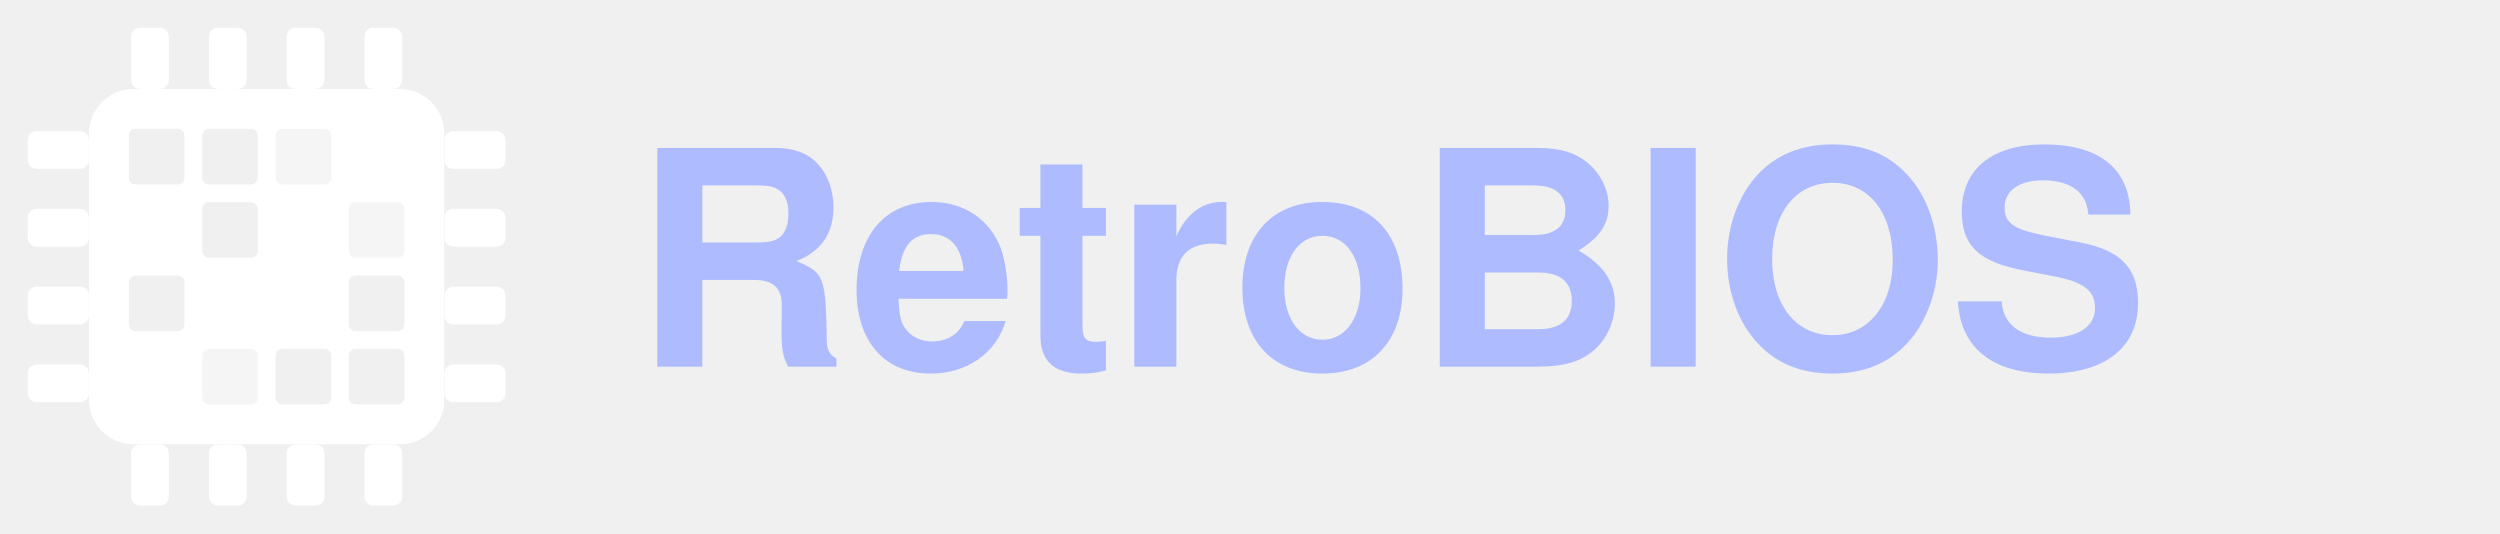
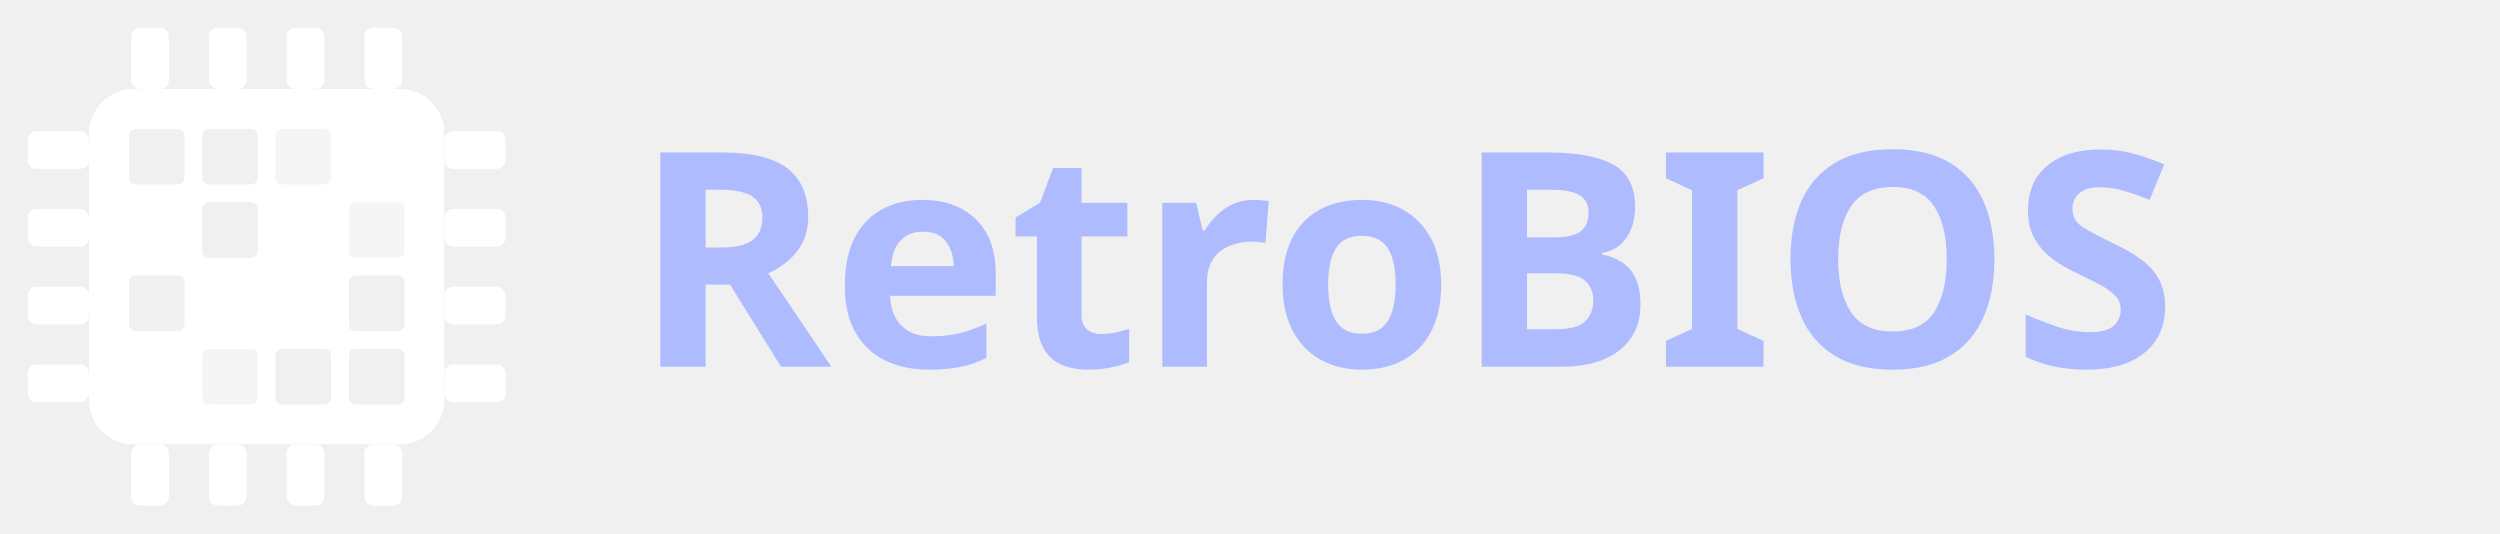
<svg xmlns="http://www.w3.org/2000/svg" viewBox="0 0 300 64" role="img" aria-label="RetroBIOS">
  <g transform="scale(1.3333)">
    <mask id="glyph">
      <rect x="8" y="8" width="32" height="32" rx="4" fill="#fff" />
      <rect x="11.6" y="11.6" width="5" height="5" rx="0.6" fill="#000" />
      <rect x="18.2" y="11.6" width="5" height="5" rx="0.6" fill="#000" />
      <rect x="24.8" y="11.6" width="5" height="5" rx="0.6" fill="#5a5a5a" />
      <rect x="18.2" y="18.2" width="5" height="5" rx="0.6" fill="#000" />
      <rect x="31.4" y="18.2" width="5" height="5" rx="0.6" fill="#5a5a5a" />
      <rect x="11.6" y="24.8" width="5" height="5" rx="0.6" fill="#000" />
      <rect x="31.4" y="24.8" width="5" height="5" rx="0.6" fill="#000" />
      <rect x="18.2" y="31.4" width="5" height="5" rx="0.6" fill="#5a5a5a" />
      <rect x="24.8" y="31.4" width="5" height="5" rx="0.6" fill="#000" />
      <rect x="31.4" y="31.4" width="5" height="5" rx="0.6" fill="#000" />
    </mask>
    <rect x="11.8" y="2.5" width="3.4" height="5.5" rx="0.8" fill="#fff" />
    <rect x="11.8" y="40" width="3.4" height="5.5" rx="0.8" fill="#fff" />
    <rect x="2.5" y="11.8" width="5.5" height="3.4" rx="0.8" fill="#fff" />
    <rect x="40" y="11.8" width="5.5" height="3.4" rx="0.8" fill="#fff" />
    <rect x="18.8" y="2.5" width="3.4" height="5.5" rx="0.8" fill="#fff" />
    <rect x="18.8" y="40" width="3.4" height="5.5" rx="0.8" fill="#fff" />
    <rect x="2.5" y="18.8" width="5.5" height="3.4" rx="0.8" fill="#fff" />
    <rect x="40" y="18.8" width="5.5" height="3.4" rx="0.8" fill="#fff" />
    <rect x="25.8" y="2.5" width="3.4" height="5.5" rx="0.8" fill="#fff" />
    <rect x="25.8" y="40" width="3.4" height="5.5" rx="0.8" fill="#fff" />
    <rect x="2.5" y="25.8" width="5.5" height="3.4" rx="0.8" fill="#fff" />
    <rect x="40" y="25.8" width="5.5" height="3.4" rx="0.8" fill="#fff" />
    <rect x="32.8" y="2.5" width="3.4" height="5.5" rx="0.8" fill="#fff" />
    <rect x="32.8" y="40" width="3.4" height="5.5" rx="0.8" fill="#fff" />
    <rect x="2.5" y="32.8" width="5.5" height="3.4" rx="0.8" fill="#fff" />
    <rect x="40" y="32.8" width="5.5" height="3.4" rx="0.8" fill="#fff" />
    <rect x="8" y="8" width="32" height="32" rx="4" fill="#fff" mask="url(#glyph)" />
  </g>
-   <text x="76" y="44" fill="#aebcff" font-family="system-ui, -apple-system, 'Segoe UI', Helvetica, Arial, sans-serif" font-size="36" font-weight="600">RetroBIOS</text>
+   <text x="76" y="44" fill="#aebcff" font-family="system-ui, -apple-system, 'Segoe UI', 'Noto Sans', Helvetica, Arial, sans-serif" font-size="36" font-weight="600">RetroBIOS</text>
</svg>
